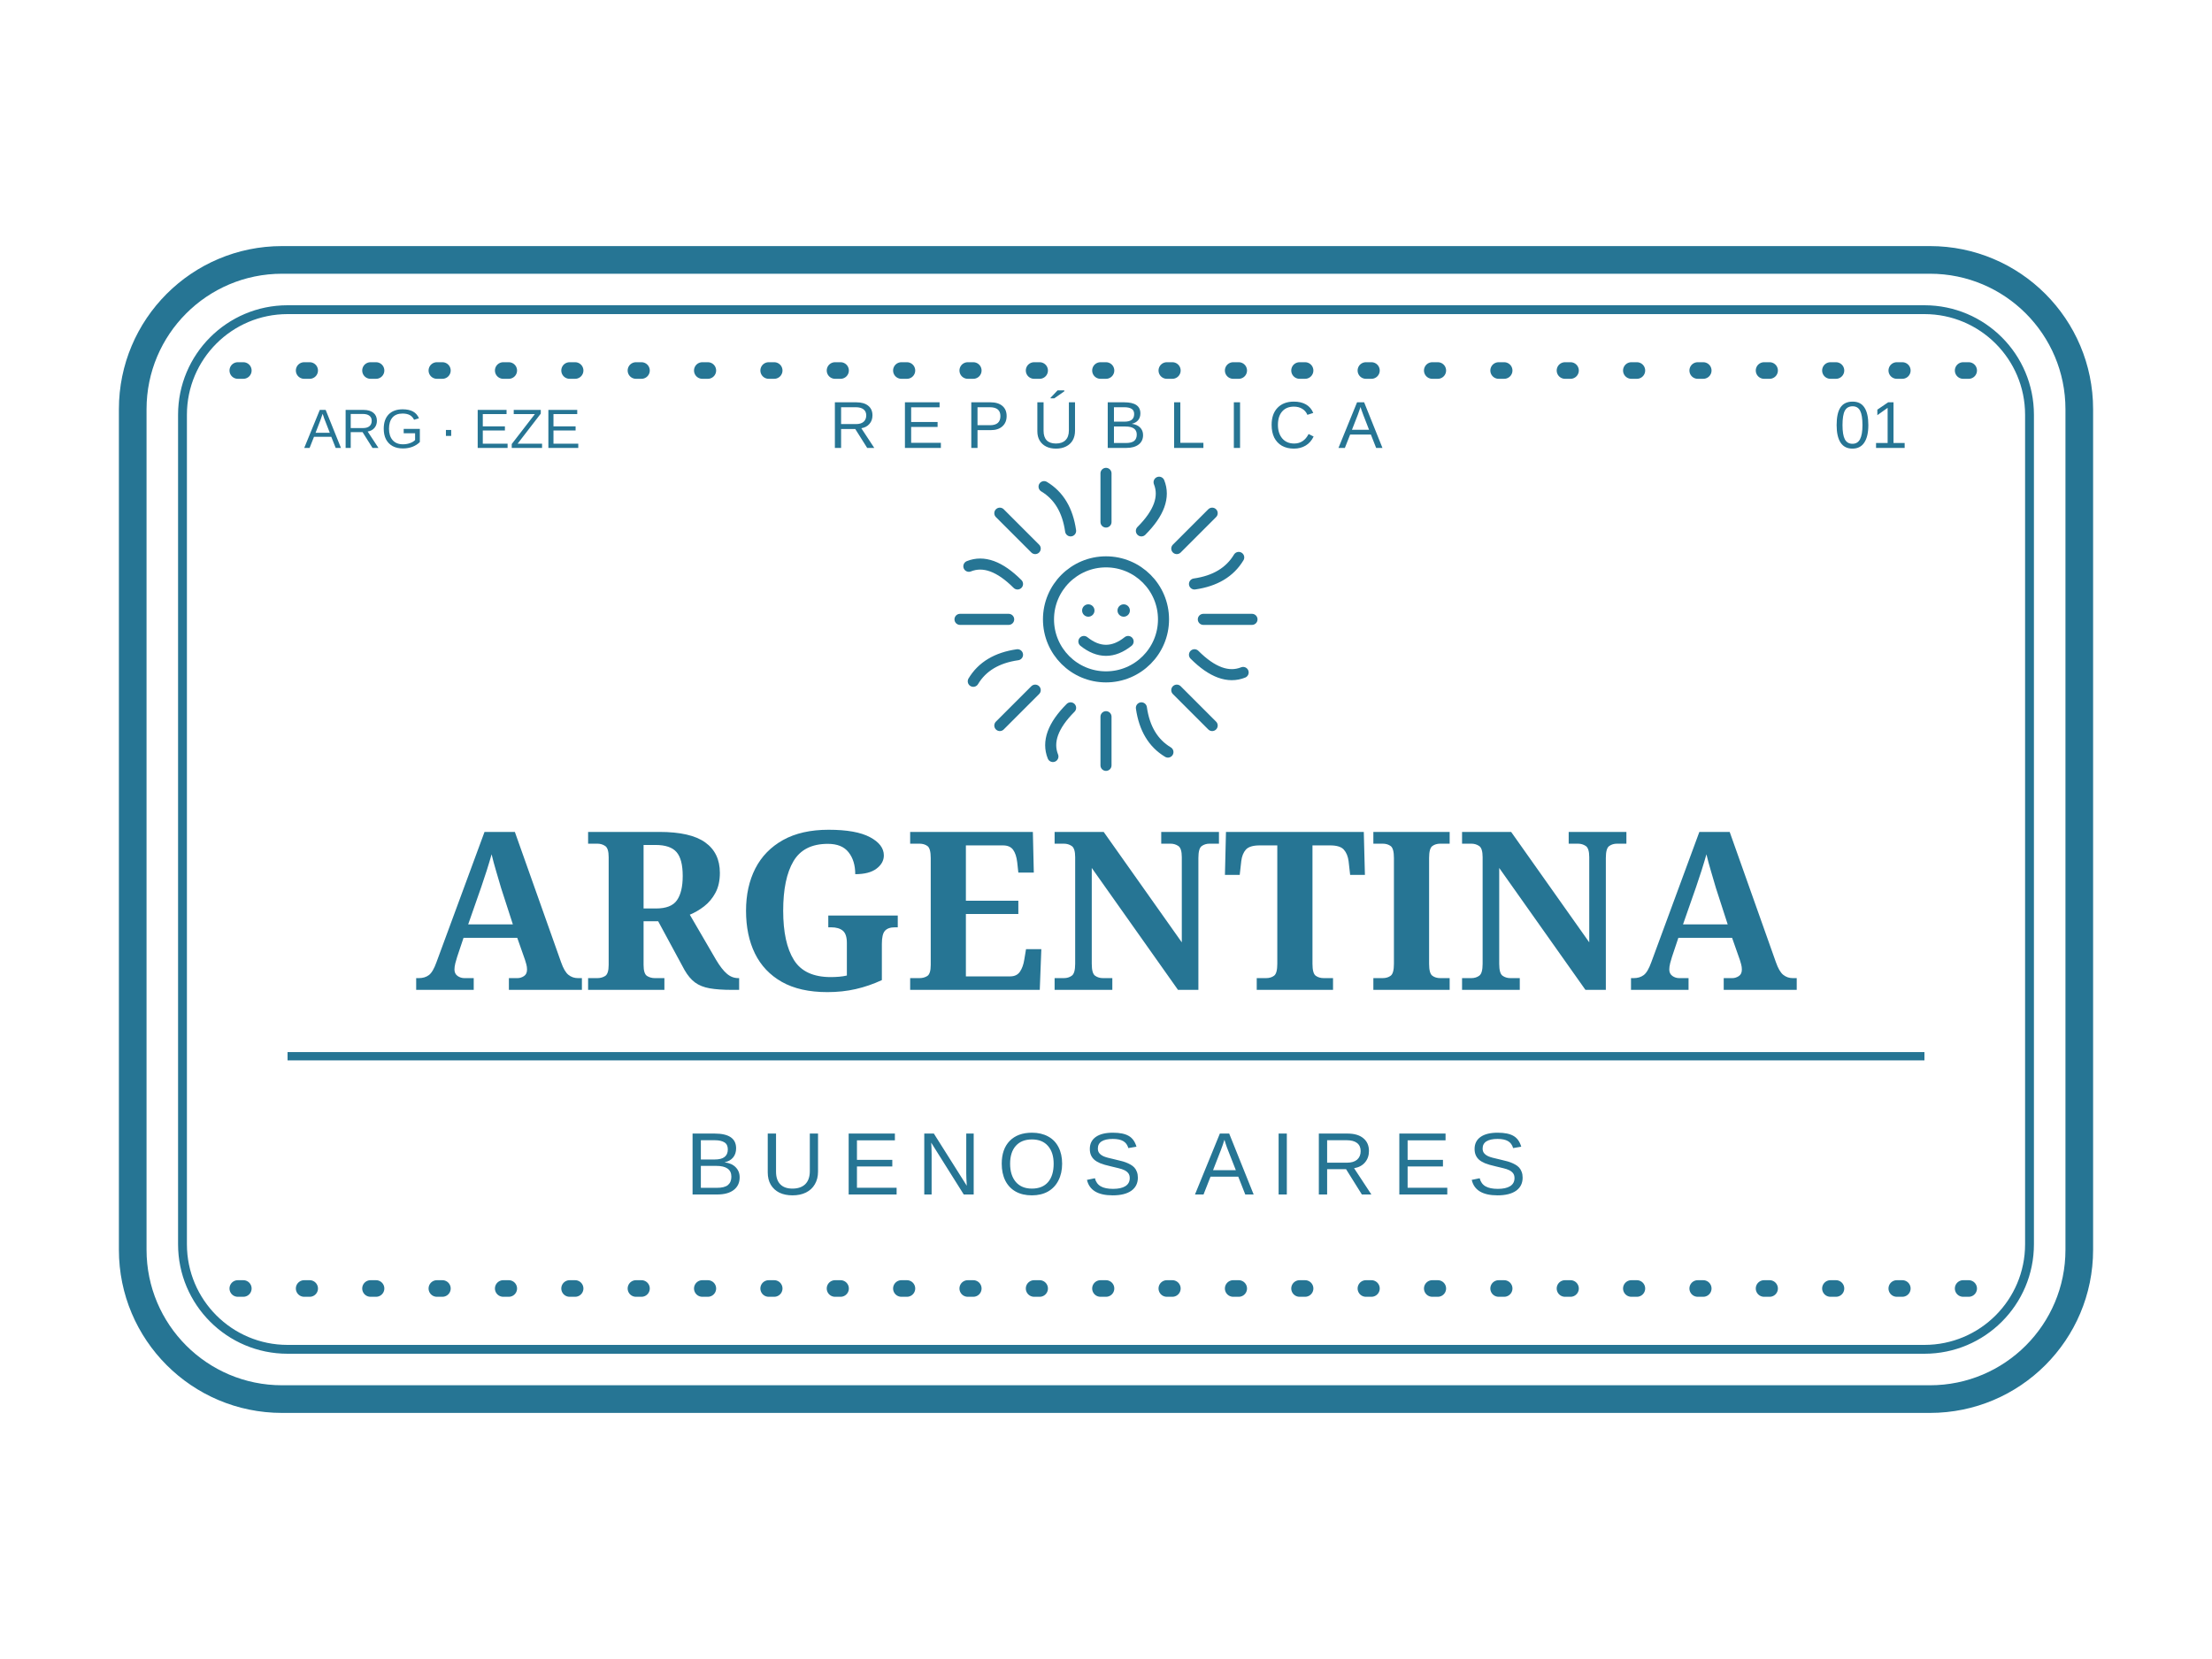
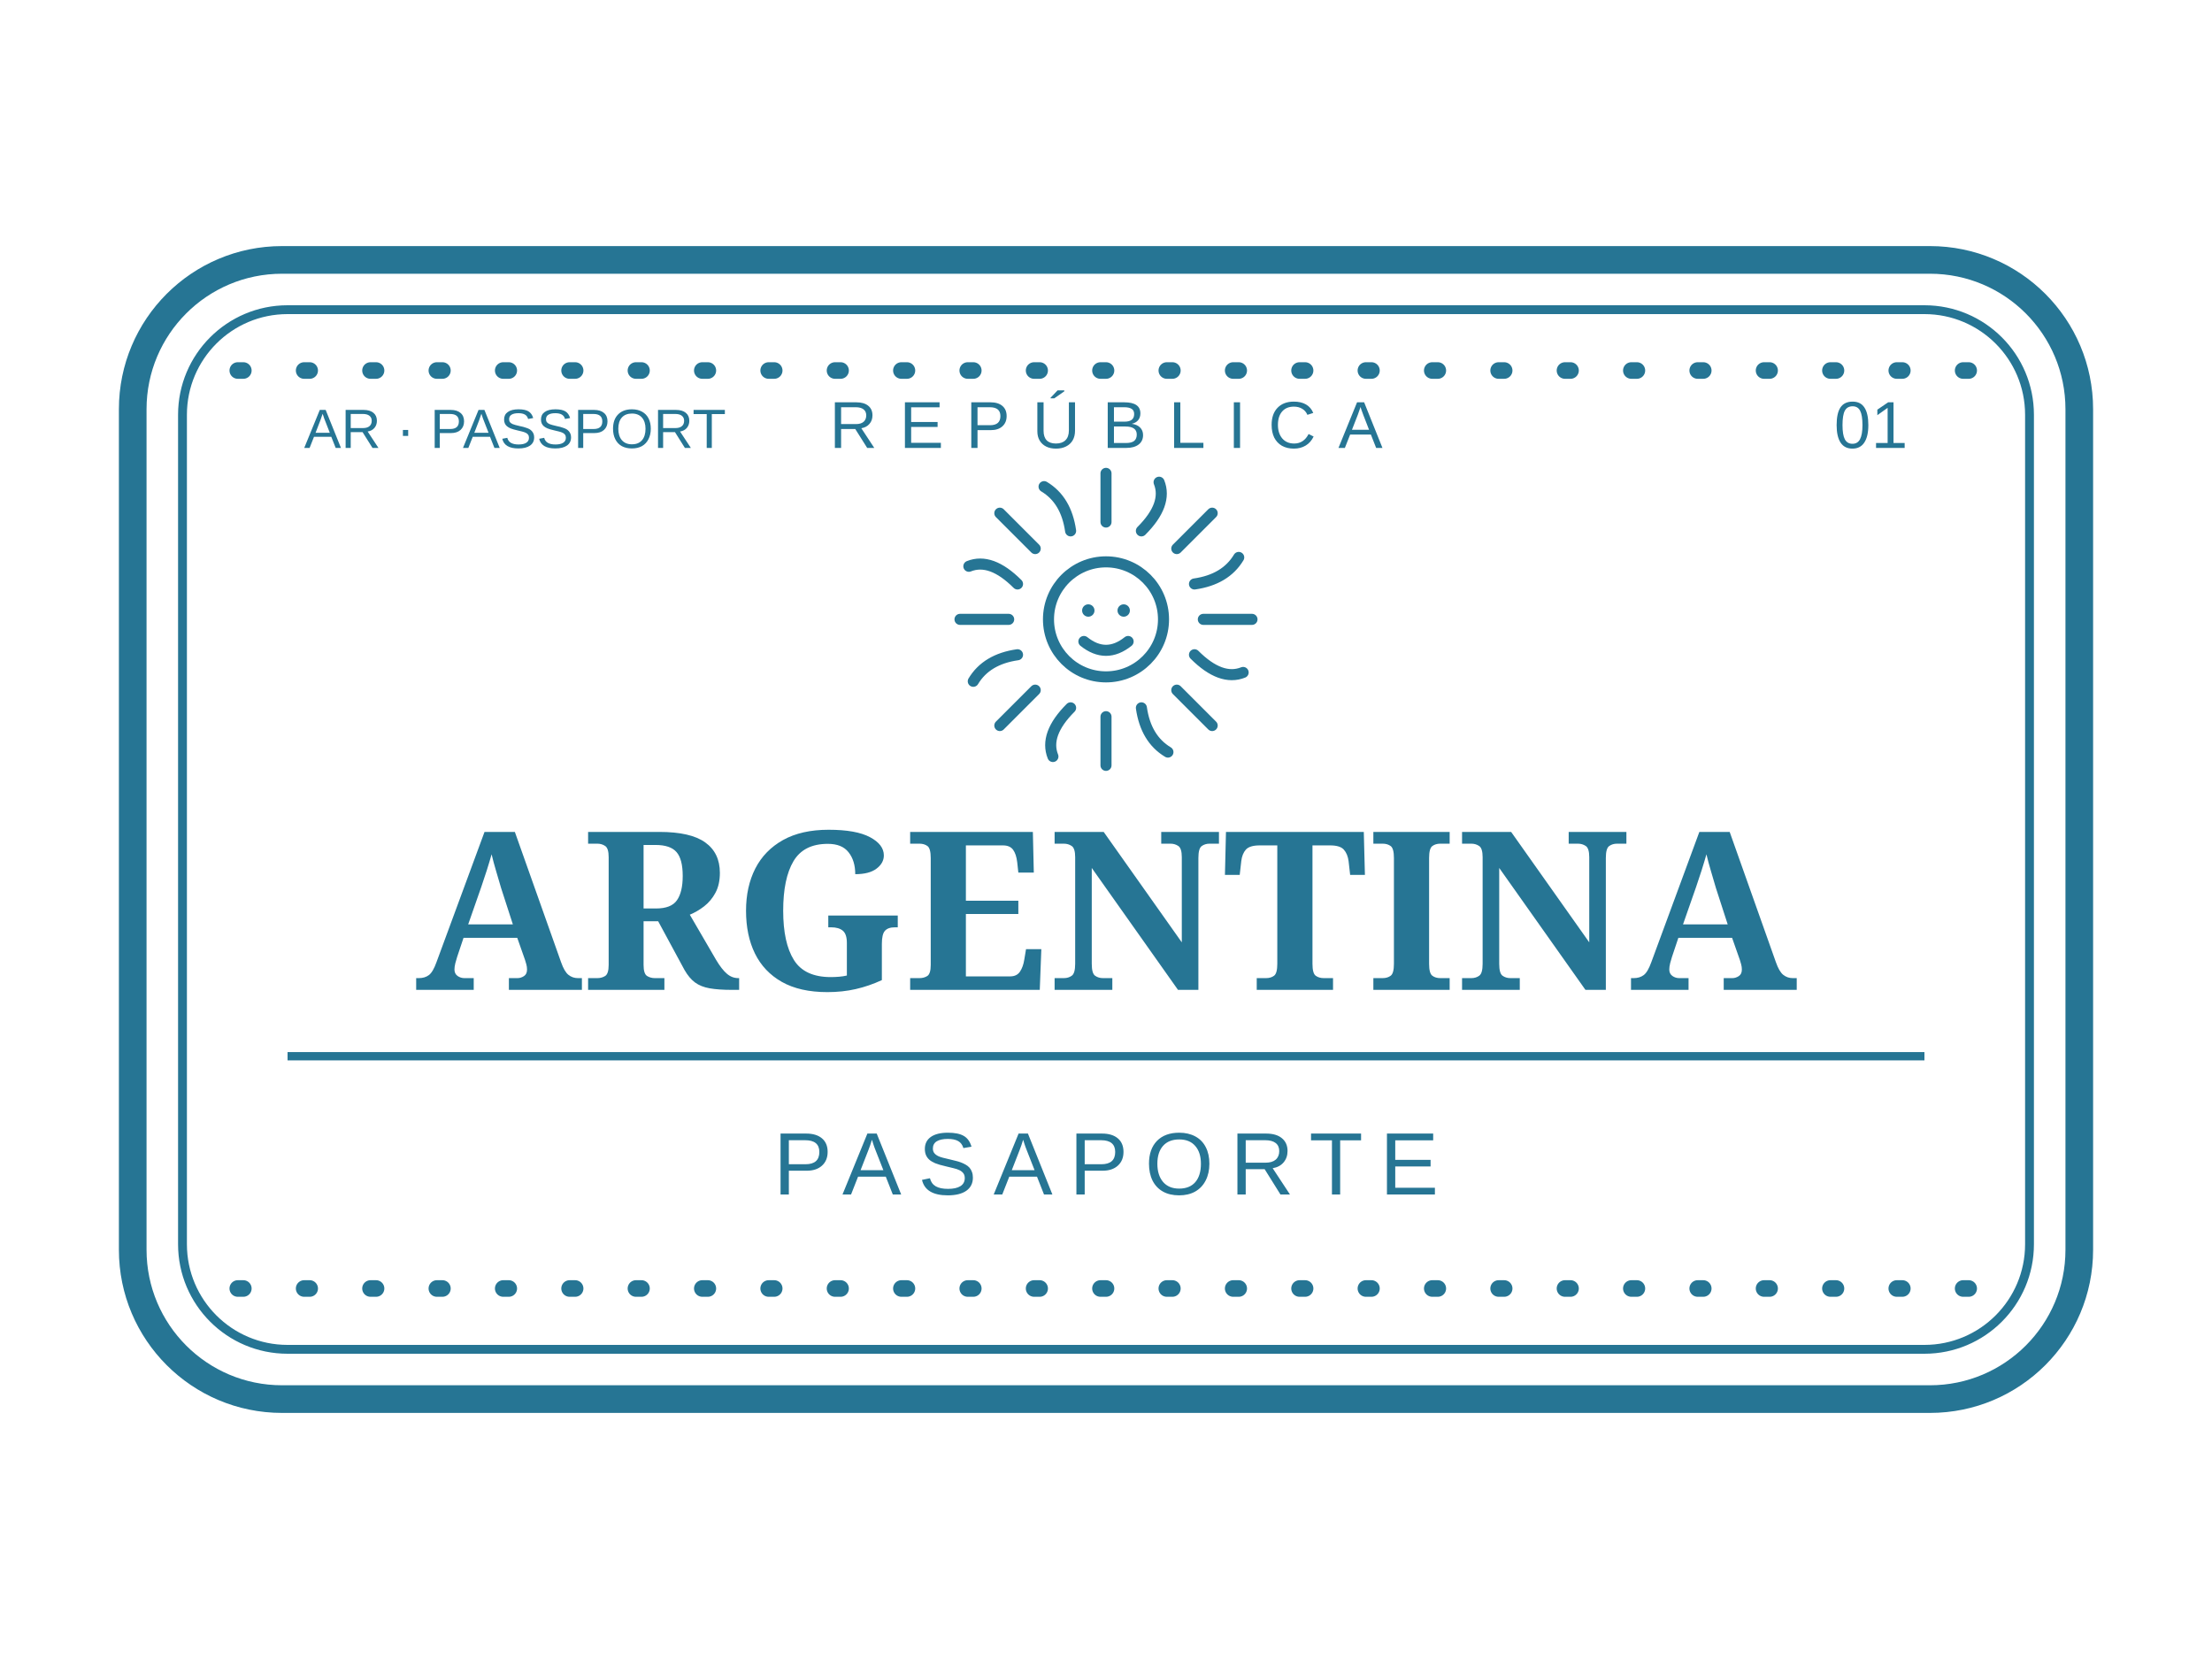
<svg xmlns="http://www.w3.org/2000/svg" viewBox="0 0 400 300" width="400" height="300" role="img" aria-labelledby="title-ar">
  <g color="#267594" fill="currentColor" font-family="Arial,Helvetica,sans-serif" text-anchor="middle">
    <g fill="none" stroke="currentColor">
      <rect x="24" y="47" width="352" height="206" rx="27" stroke-width="5" />
      <rect x="33" y="56" width="334" height="188" rx="19" stroke-width="1.6" />
      <path d="M43 67H357M43 233H357" stroke-dasharray="1 11" stroke-linecap="round" stroke-width="3" />
    </g>
    <text x="200" y="81" font-size="12" letter-spacing="4">REPÚBLICA</text>
    <g transform="translate(200 112) scale(0.8)" fill="none" stroke="currentColor" stroke-width="2.5" stroke-linecap="round" stroke-linejoin="round">
      <circle r="13" />
      <circle cx="-4" cy="-2" r="1.4" fill="currentColor" stroke="none" />
      <circle cx="4" cy="-2" r="1.4" fill="currentColor" stroke="none" />
      <path d="M-5 5Q0 9 5 5M0-22V-33M0 22V33M22 0H33M-22 0H-33M16-16L24-24M-16 16L-24 24M16 16L24 24M-16-16L-24-24M8-20Q14-26 12-31M20-8Q27-9 30-14M20 8Q26 14 31 12M8 20Q9 27 14 30M-8 20Q-14 26-12 31M-20 8Q-27 9-30 14M-20-8Q-26-14-31-12M-8-20Q-9-27-14-30" />
    </g>
    <text x="200" y="179" font-size="40" font-family="Georgia,serif" font-weight="700" textLength="290" lengthAdjust="spacingAndGlyphs">ARGENTINA</text>
    <path d="M52 191H348" fill="none" stroke="currentColor" stroke-width="1.5" />
-     <text x="200" y="216" font-size="16" letter-spacing="3">BUENOS AIRES</text>
-     <text x="55" y="81" font-size="10" text-anchor="start">ARG · EZE</text>
+     <text x="200" y="216" font-size="16" letter-spacing="3">PASAPORTE</text>
+     <text x="55" y="81" font-size="10" text-anchor="start">AR · PASSPORT</text>
    <text x="345" y="81" font-size="12" text-anchor="end">01</text>
  </g>
</svg>
